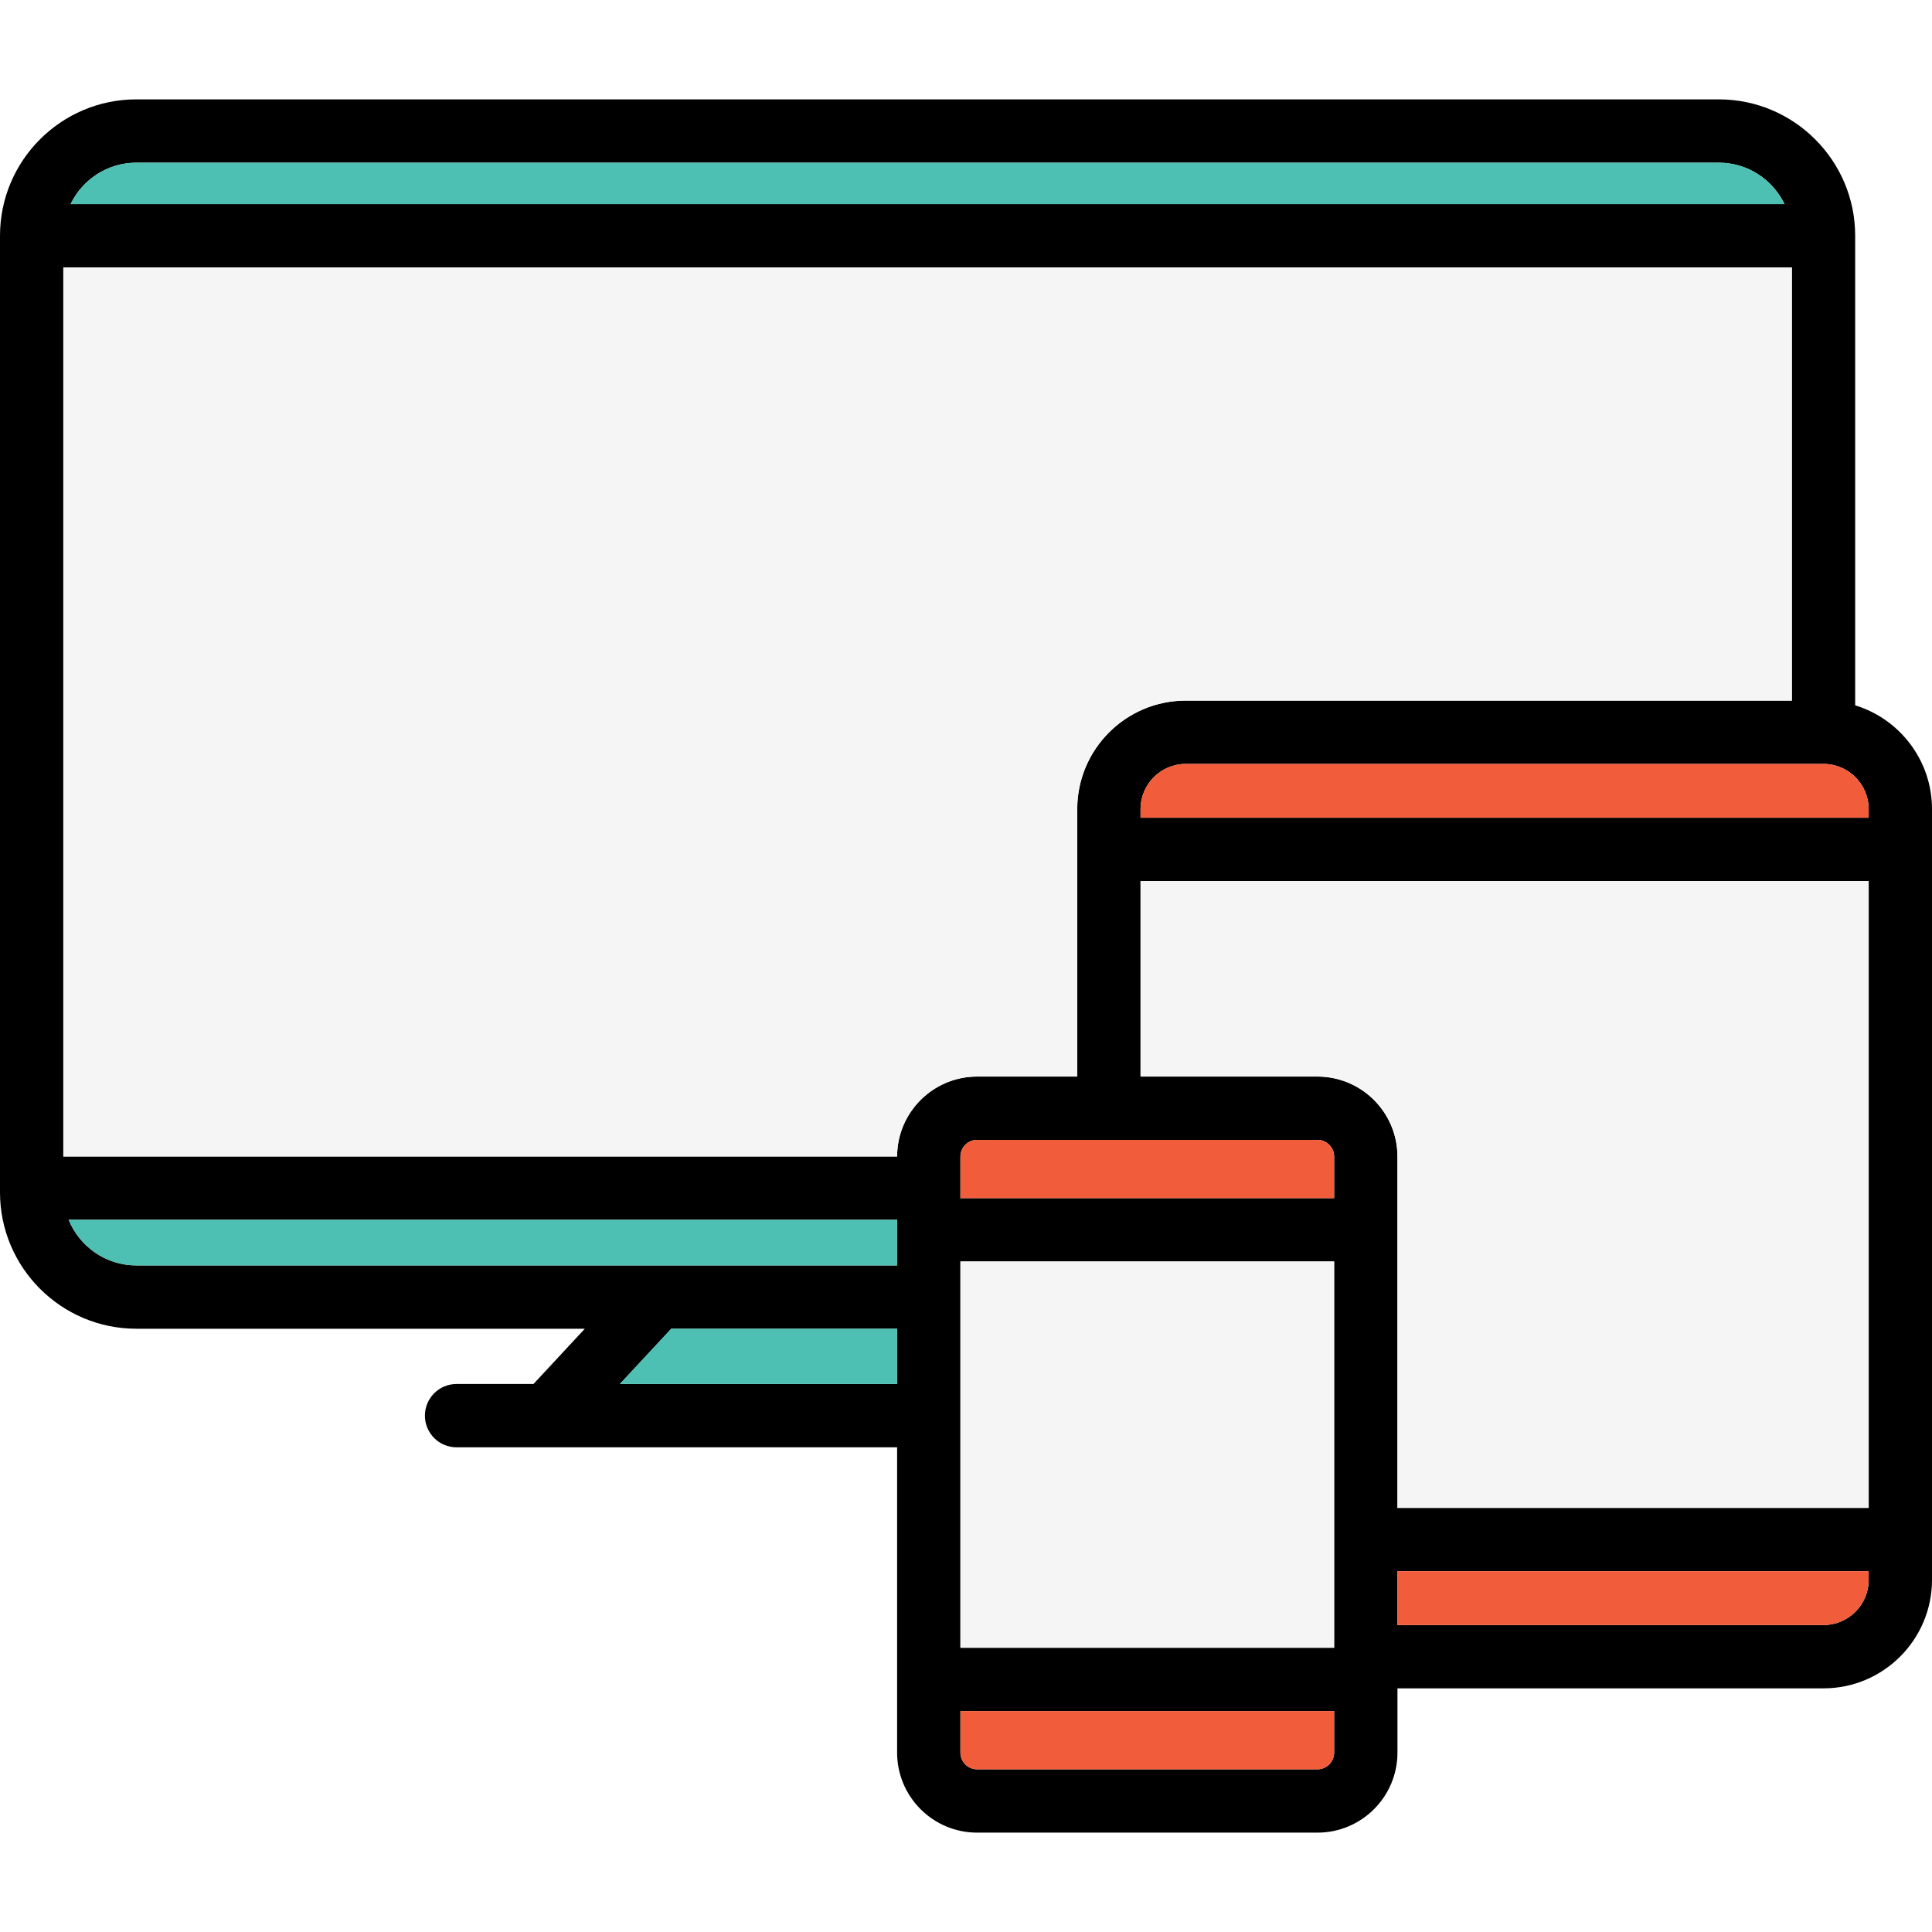
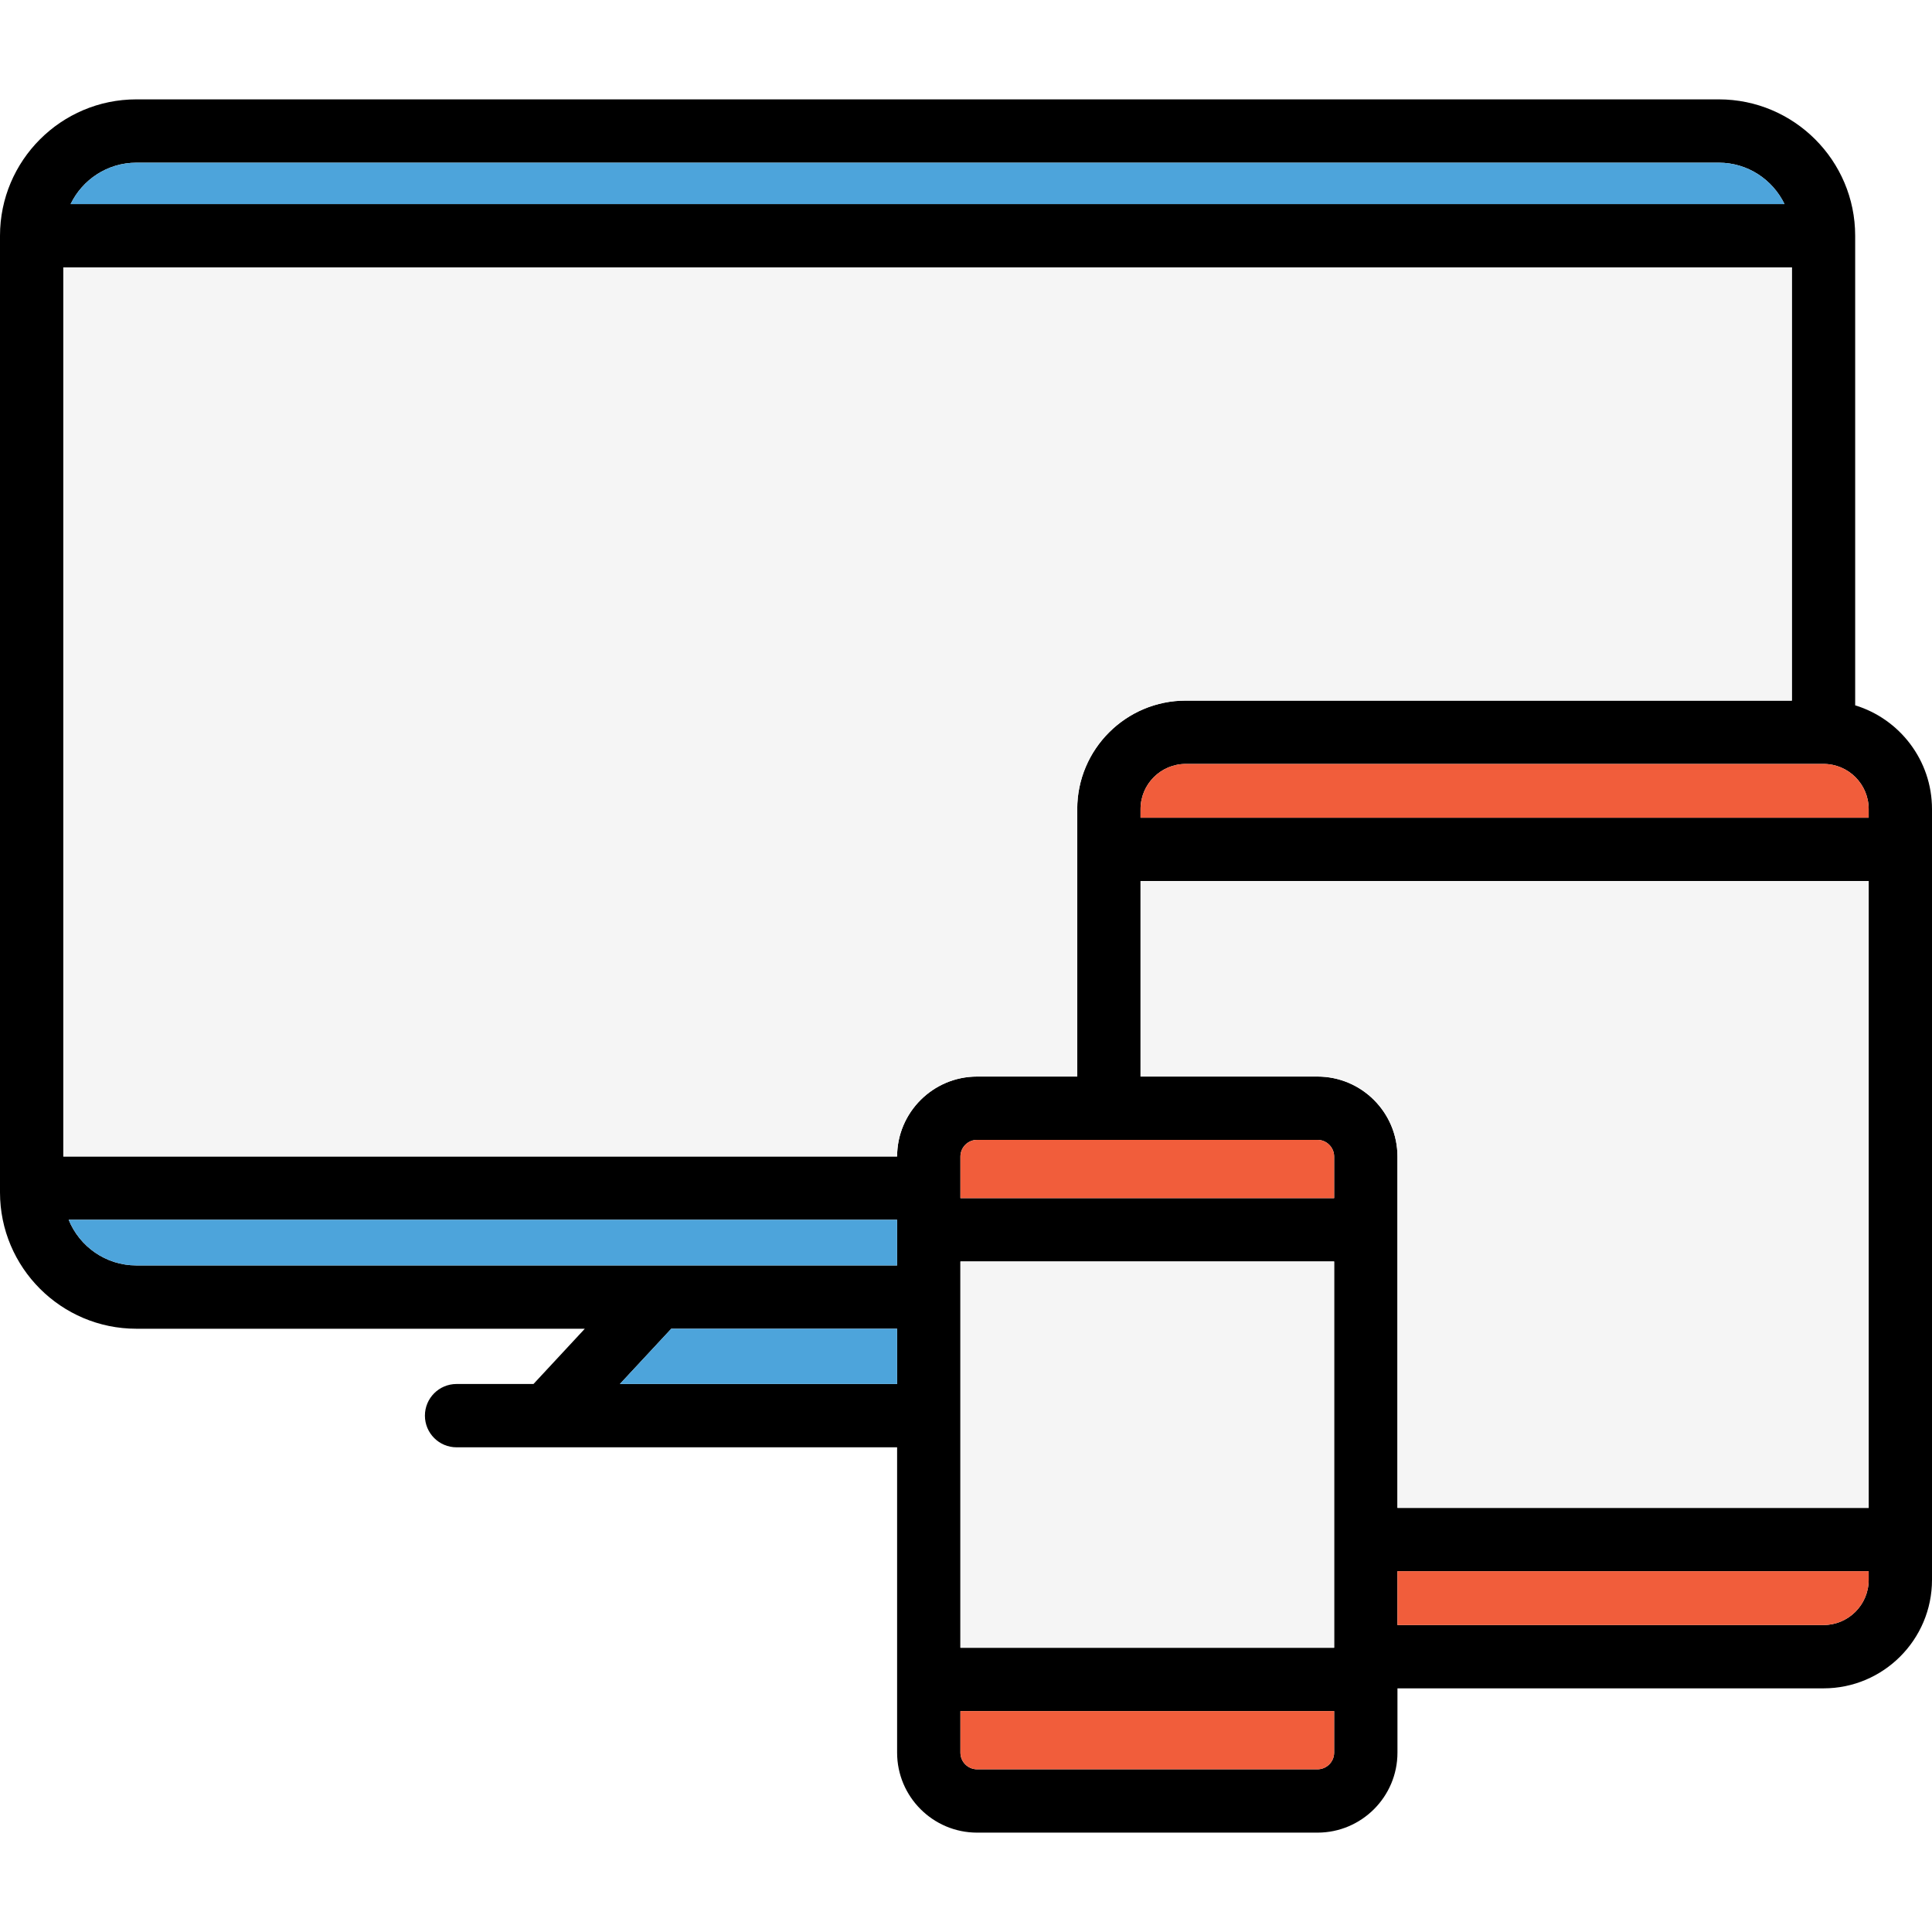
<svg xmlns="http://www.w3.org/2000/svg" version="1.1" id="Capa_1" x="0px" y="0px" viewBox="0 0 457.68 457.68" style="enable-background:new 0 0 457.68 457.68;" xml:space="preserve">
  <defs id="defs4542" />
  <path id="path4485" d="m 457.68,191.67 v 182.59 c 0,14.17 -11.53,25.7 -25.69,25.7 H 331.05 v 15.23 c 0,10.45 -8.5,18.95 -18.95,18.95 h -80.63 c -10.45,0 -18.95,-8.5 -18.95,-18.95 V 342.86 H 108.16 c -4.15,0 -7.5,-3.36 -7.5,-7.5 0,-4.14 3.35,-7.5 7.5,-7.5 h 18.22 l 12.16,-13.09 H 32.3 C 14.49,314.77 0,300.28 0,282.47 V 55.84 C 0,38.03 14.49,23.54 32.3,23.54 h 374.88 c 17.81,0 32.3,14.49 32.3,32.3 v 111.25 c 10.52,3.21 18.2,13.02 18.2,24.58 z m -15,182.59 v -2.05 H 331.05 v 12.75 h 100.94 c 5.89,0 10.69,-4.8 10.69,-10.7 z m 0,-17.05 V 208.72 H 270.19 v 46.31 h 41.91 c 10.45,0 18.95,8.5 18.95,18.95 v 83.23 z m 0,-163.49 v -2.05 c 0,-5.9 -4.8,-10.7 -10.69,-10.7 h -151.1 c -5.9,0 -10.7,4.8 -10.7,10.7 v 2.05 z m -18.2,-27.75 V 63.34 H 15 v 210.62 h 197.52 c 0.01,-10.44 8.51,-18.93 18.95,-18.93 h 23.72 v -63.36 c 0,-14.17 11.53,-25.7 25.7,-25.7 z M 16.73,48.34 h 406.01 c -2.8,-5.79 -8.71,-9.8 -15.56,-9.8 H 32.3 c -6.85,0 -12.77,4.01 -15.57,9.8 z m 299.32,366.85 v -9.85 h -88.53 v 9.85 c 0,2.18 1.77,3.95 3.95,3.95 h 80.63 c 2.17,0 3.95,-1.77 3.95,-3.95 z m 0,-24.85 v -91.5 h -88.53 v 91.5 z m 0,-106.5 v -9.86 c 0,-2.18 -1.78,-3.95 -3.95,-3.95 h -80.63 c -2.18,0 -3.95,1.77 -3.95,3.95 v 9.86 z m -103.53,44.02 v -13.09 h -53.5 l -12.17,13.09 z m 0,-28.09 V 288.96 H 16.27 c 2.57,6.33 8.78,10.81 16.03,10.81 z" />
  <path id="path4487" d="m 442.68,372.21 v 2.05 c 0,5.9 -4.8,10.7 -10.69,10.7 H 331.05 v -12.75 z" style="fill:#f15d3b;fill-opacity:1" />
  <path id="path4489" d="M 442.68,208.72 V 357.21 H 331.05 v -83.23 c 0,-10.45 -8.5,-18.95 -18.95,-18.95 h -41.91 v -46.31 z" style="fill:#f5f5f5;fill-opacity:1" />
  <path id="path4491" d="m 442.68,191.67 v 2.05 H 270.19 v -2.05 c 0,-5.9 4.8,-10.7 10.7,-10.7 h 151.1 c 5.89,0 10.69,4.8 10.69,10.7 z" style="fill:#f15d3b;fill-opacity:1" />
  <path id="path4493" d="M 424.48,63.34 V 165.97 H 280.89 c -14.17,0 -25.7,11.53 -25.7,25.7 v 63.36 h -23.72 c -10.44,0 -18.94,8.49 -18.95,18.93 H 15 V 63.34 Z" style="fill:#f5f5f5;fill-opacity:1" />
-   <path id="path4495" d="M 422.74,48.34 H 16.73 c 2.8,-5.79 8.72,-9.8 15.57,-9.8 h 374.88 c 6.85,0 12.76,4.01 15.56,9.8 z" style="fill:#4dc0b3;fill-opacity:1" />
+   <path id="path4495" d="M 422.74,48.34 H 16.73 c 2.8,-5.79 8.72,-9.8 15.57,-9.8 h 374.88 c 6.85,0 12.76,4.01 15.56,9.8 z" style="fill:#4da4db;fill-opacity:1" />
  <path id="path4497" d="m 316.05,405.34 v 9.85 c 0,2.18 -1.78,3.95 -3.95,3.95 h -80.63 c -2.18,0 -3.95,-1.77 -3.95,-3.95 v -9.85 z" style="fill:#f15d3b;fill-opacity:1" />
  <rect id="rect4499" height="91.5" width="88.53" style="fill:#f5f5f5;fill-opacity:1" y="298.84" x="227.52" />
  <path id="path4501" d="m 316.05,273.98 v 9.86 h -88.53 v -9.86 c 0,-2.18 1.77,-3.95 3.95,-3.95 h 80.63 c 2.17,0 3.95,1.77 3.95,3.95 z" style="fill:#f15d3b;fill-opacity:1" />
-   <polygon id="polygon4503" points="146.85,327.86 159.02,314.77 212.52,314.77 212.52,327.86 " style="fill:#4dc0b3;fill-opacity:1" />
-   <path id="path4505" d="m 212.52,288.96 v 10.81 H 32.3 c -7.25,0 -13.46,-4.48 -16.03,-10.81 z" style="fill:#4dc0b3;fill-opacity:1" />
+   <polygon id="polygon4503" points="146.85,327.86 159.02,314.77 212.52,314.77 212.52,327.86 " style="fill:#4da4db;fill-opacity:1" />
+   <path id="path4505" d="m 212.52,288.96 v 10.81 H 32.3 c -7.25,0 -13.46,-4.48 -16.03,-10.81 z" style="fill:#4da4db;fill-opacity:1" />
  <g id="g4509" />
  <g id="g4511" />
  <g id="g4513" />
  <g id="g4515" />
  <g id="g4517" />
  <g id="g4519" />
  <g id="g4521" />
  <g id="g4523" />
  <g id="g4525" />
  <g id="g4527" />
  <g id="g4529" />
  <g id="g4531" />
  <g id="g4533" />
  <g id="g4535" />
  <g id="g4537" />
</svg>
